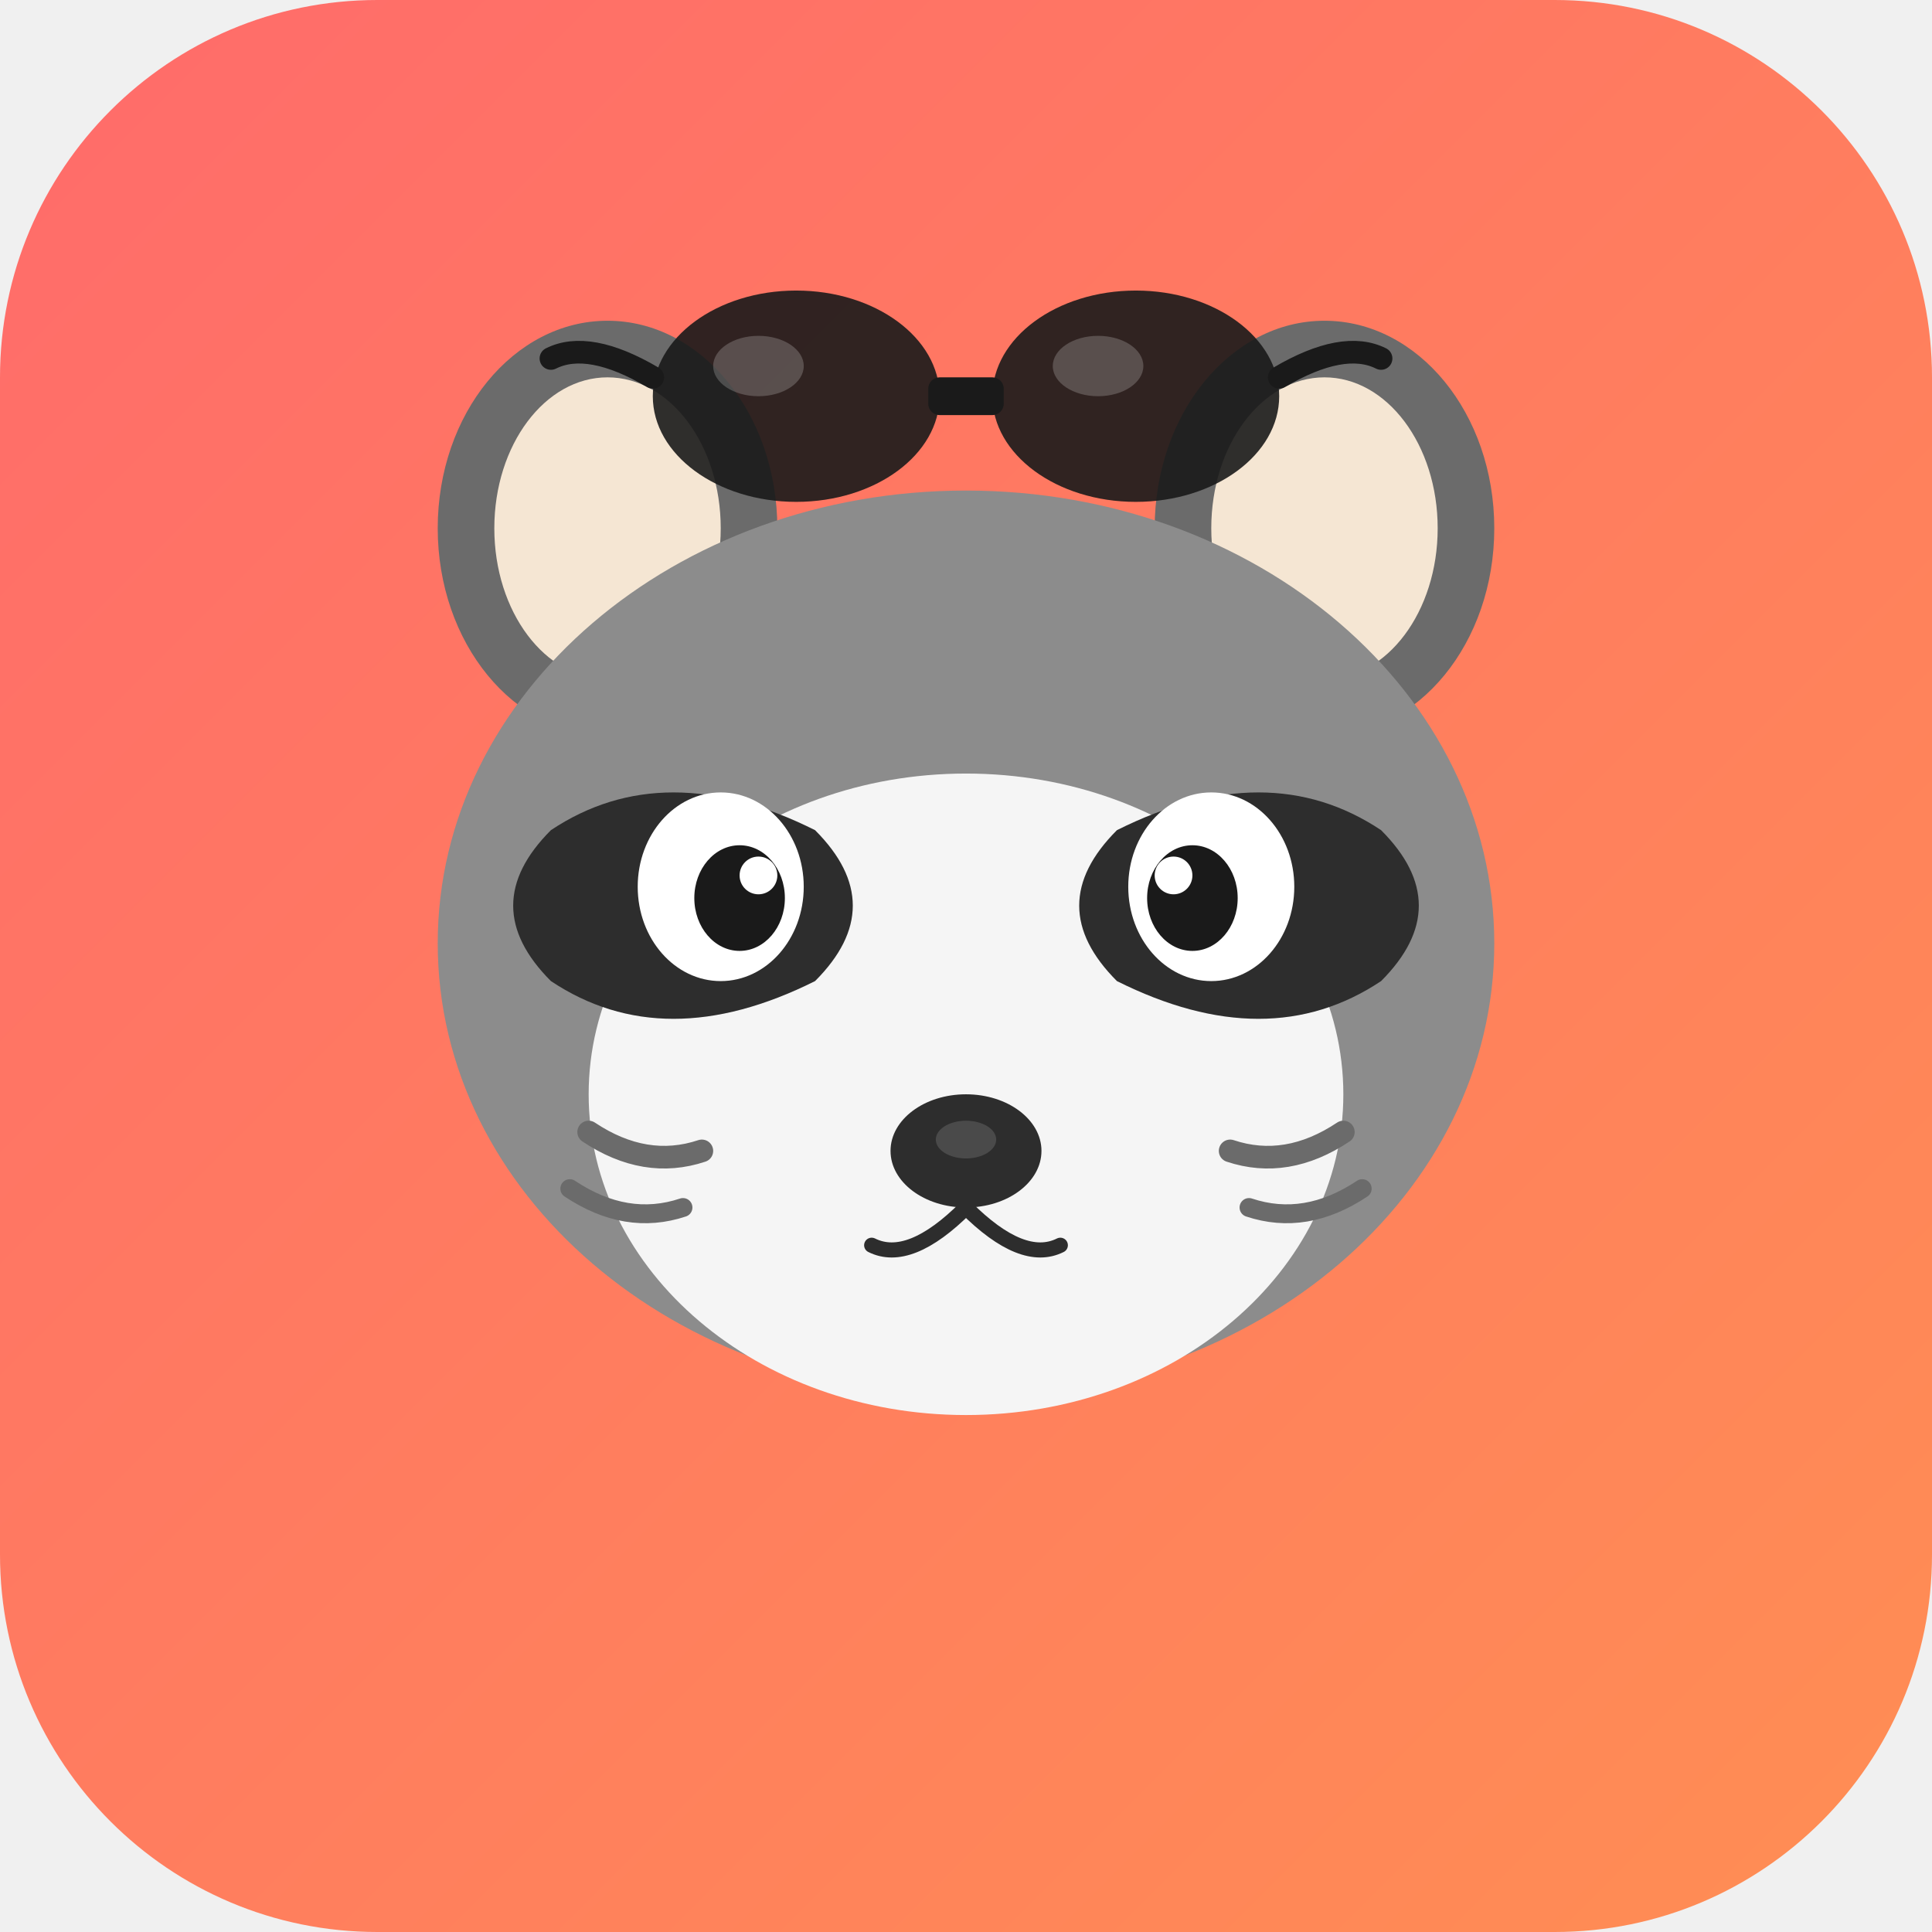
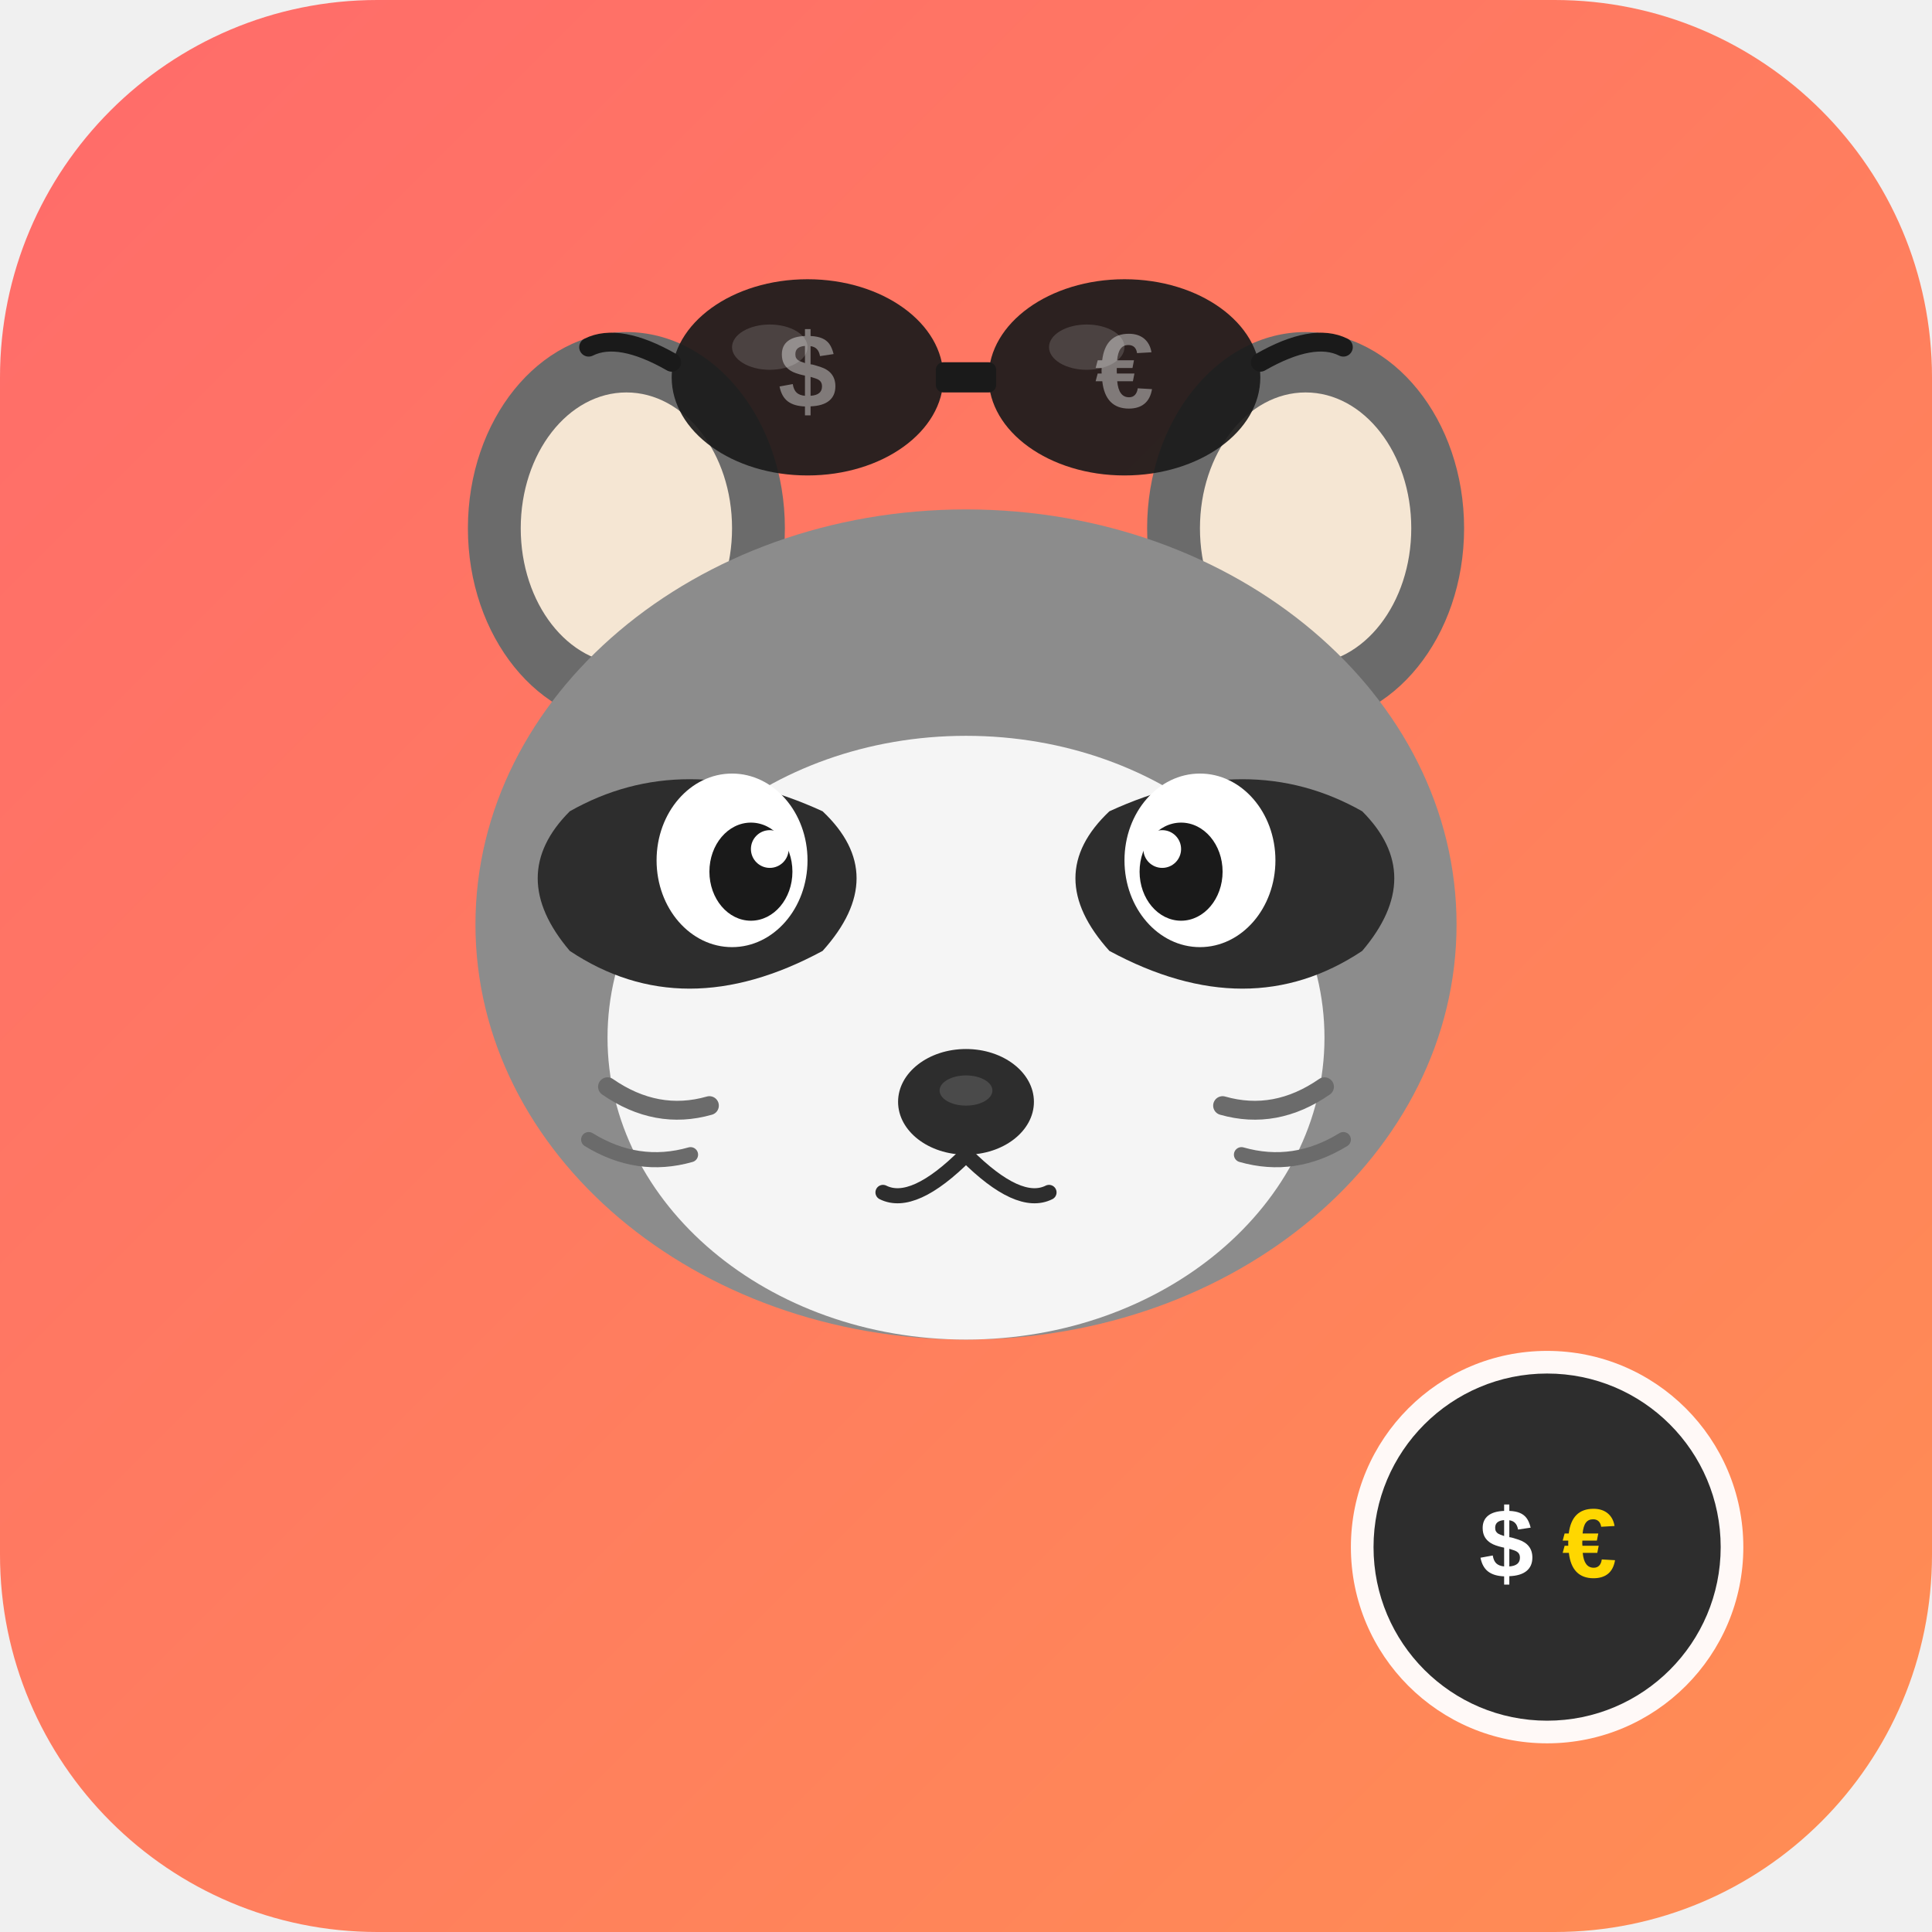
<svg xmlns="http://www.w3.org/2000/svg" viewBox="0 0 512 512">
  <defs>
    <linearGradient id="bg" x1="0%" y1="0%" x2="100%" y2="100%">
      <stop offset="0%" style="stop-color:#ff6b6b" />
      <stop offset="100%" style="stop-color:#ff8e53" />
    </linearGradient>
  </defs>
  <rect width="512" height="512" rx="100" fill="url(#bg)" />
-   <g transform="translate(256, 280)">
-     <ellipse cx="-95" cy="-140" rx="45" ry="55" fill="#6b6b6b" />
-     <ellipse cx="95" cy="-140" rx="45" ry="55" fill="#6b6b6b" />
-     <ellipse cx="-95" cy="-140" rx="30" ry="40" fill="#f5e6d3" />
-     <ellipse cx="95" cy="-140" rx="30" ry="40" fill="#f5e6d3" />
-     <ellipse cx="0" cy="-30" rx="140" ry="120" fill="#8c8c8c" />
-     <ellipse cx="0" cy="10" rx="100" ry="85" fill="#f5f5f5" />
-     <path d="M-110 -60 Q-80 -80 -40 -60 Q-20 -40 -40 -20 Q-80 0 -110 -20 Q-130 -40 -110 -60" fill="#2d2d2d" />
-     <path d="M110 -60 Q80 -80 40 -60 Q20 -40 40 -20 Q80 0 110 -20 Q130 -40 110 -60" fill="#2d2d2d" />
-     <ellipse cx="-65" cy="-45" rx="22" ry="25" fill="#fff" />
-     <ellipse cx="65" cy="-45" rx="22" ry="25" fill="#fff" />
-     <ellipse cx="-60" cy="-42" rx="12" ry="14" fill="#1a1a1a" />
-     <ellipse cx="60" cy="-42" rx="12" ry="14" fill="#1a1a1a" />
-     <circle cx="-55" cy="-48" r="5" fill="#fff" />
-     <circle cx="55" cy="-48" r="5" fill="#fff" />
-     <ellipse cx="0" cy="25" rx="20" ry="15" fill="#2d2d2d" />
-     <ellipse cx="0" cy="22" rx="8" ry="5" fill="#4a4a4a" />
-     <path d="M0 40 Q-15 55 -25 50" stroke="#2d2d2d" stroke-width="4" fill="none" stroke-linecap="round" />
-     <path d="M0 40 Q15 55 25 50" stroke="#2d2d2d" stroke-width="4" fill="none" stroke-linecap="round" />
-     <path d="M-100 20 Q-85 30 -70 25" stroke="#6b6b6b" stroke-width="6" fill="none" stroke-linecap="round" />
-     <path d="M-105 35 Q-90 45 -75 40" stroke="#6b6b6b" stroke-width="5" fill="none" stroke-linecap="round" />
-     <path d="M100 20 Q85 30 70 25" stroke="#6b6b6b" stroke-width="6" fill="none" stroke-linecap="round" />
-     <path d="M105 35 Q90 45 75 40" stroke="#6b6b6b" stroke-width="5" fill="none" stroke-linecap="round" />
+   <g transform="translate(256, 270)">
+     <ellipse cx="-90" cy="-130" rx="42" ry="52" fill="#6b6b6b" />
+     <ellipse cx="90" cy="-130" rx="42" ry="52" fill="#6b6b6b" />
+     <ellipse cx="-90" cy="-130" rx="28" ry="36" fill="#f5e6d3" />
+     <ellipse cx="90" cy="-130" rx="28" ry="36" fill="#f5e6d3" />
+     <ellipse cx="0" cy="-25" rx="130" ry="110" fill="#8c8c8c" />
+     <ellipse cx="0" cy="5" rx="95" ry="80" fill="#f5f5f5" />
+     <path d="M-105 -55 Q-75 -72 -38 -55 Q-20 -38 -38 -18 Q-75 2 -105 -18 Q-122 -38 -105 -55" fill="#2d2d2d" />
+     <path d="M105 -55 Q75 -72 38 -55 Q20 -38 38 -18 Q75 2 105 -18 Q122 -38 105 -55" fill="#2d2d2d" />
+     <ellipse cx="-62" cy="-42" rx="20" ry="23" fill="#fff" />
+     <ellipse cx="62" cy="-42" rx="20" ry="23" fill="#fff" />
+     <ellipse cx="-57" cy="-39" rx="11" ry="13" fill="#1a1a1a" />
+     <ellipse cx="57" cy="-39" rx="11" ry="13" fill="#1a1a1a" />
+     <circle cx="-52" cy="-45" r="5" fill="#fff" />
+     <circle cx="52" cy="-45" r="5" fill="#fff" />
+     <ellipse cx="0" cy="22" rx="18" ry="14" fill="#2d2d2d" />
+     <ellipse cx="0" cy="19" rx="7" ry="4" fill="#4a4a4a" />
+     <path d="M0 36 Q-14 50 -22 46" stroke="#2d2d2d" stroke-width="4" fill="none" stroke-linecap="round" />
+     <path d="M0 36 Q14 50 22 46" stroke="#2d2d2d" stroke-width="4" fill="none" stroke-linecap="round" />
+     <path d="M-95 18 Q-82 27 -68 23" stroke="#6b6b6b" stroke-width="5" fill="none" stroke-linecap="round" />
+     <path d="M-100 32 Q-87 40 -73 36" stroke="#6b6b6b" stroke-width="4" fill="none" stroke-linecap="round" />
+     <path d="M95 18 Q82 27 68 23" stroke="#6b6b6b" stroke-width="5" fill="none" stroke-linecap="round" />
+     <path d="M100 32 Q87 40 73 36" stroke="#6b6b6b" stroke-width="4" fill="none" stroke-linecap="round" />
  </g>
-   <g transform="translate(256, 105)">
-     <ellipse cx="-45" cy="0" rx="38" ry="28" fill="#1a1a1a" opacity="0.9" />
-     <ellipse cx="45" cy="0" rx="38" ry="28" fill="#1a1a1a" opacity="0.9" />
-     <rect x="-10" y="-5" width="20" height="10" rx="3" fill="#1a1a1a" />
-     <path d="M-83 -5 Q-100 -15 -110 -10" stroke="#1a1a1a" stroke-width="6" fill="none" stroke-linecap="round" />
-     <path d="M83 -5 Q100 -15 110 -10" stroke="#1a1a1a" stroke-width="6" fill="none" stroke-linecap="round" />
-     <ellipse cx="-55" cy="-8" rx="12" ry="8" fill="#fff" opacity="0.2" />
-     <ellipse cx="35" cy="-8" rx="12" ry="8" fill="#fff" opacity="0.2" />
+   <g transform="translate(256, 100)">
+     <ellipse cx="-42" cy="0" rx="36" ry="26" fill="#1a1a1a" opacity="0.92" />
+     <ellipse cx="42" cy="0" rx="36" ry="26" fill="#1a1a1a" opacity="0.92" />
+     <rect x="-8" y="-4" width="16" height="8" rx="2" fill="#1a1a1a" />
+     <path d="M-78 -4 Q-92 -12 -100 -8" stroke="#1a1a1a" stroke-width="5" fill="none" stroke-linecap="round" />
+     <path d="M78 -4 Q92 -12 100 -8" stroke="#1a1a1a" stroke-width="5" fill="none" stroke-linecap="round" />
+     <text x="-42" y="8" font-family="Arial, sans-serif" font-size="28" font-weight="bold" fill="#fff" opacity="0.4" text-anchor="middle">$</text>
+     <text x="42" y="8" font-family="Arial, sans-serif" font-size="28" font-weight="bold" fill="#fff" opacity="0.4" text-anchor="middle">€</text>
+     <ellipse cx="-52" cy="-8" rx="10" ry="6" fill="#fff" opacity="0.15" />
+     <ellipse cx="32" cy="-8" rx="10" ry="6" fill="#fff" opacity="0.15" />
+   </g>
+   <g transform="translate(410, 410)">
+     <circle cx="0" cy="0" r="52" fill="#fff" opacity="0.95" />
+     <circle cx="0" cy="0" r="46" fill="#2d2d2d" />
+     <text x="-18" y="8" font-family="Arial, sans-serif" font-size="26" font-weight="bold" fill="#fff">$</text>
+     <text x="4" y="8" font-family="Arial, sans-serif" font-size="26" font-weight="bold" fill="#ffd700">€</text>
  </g>
</svg>
